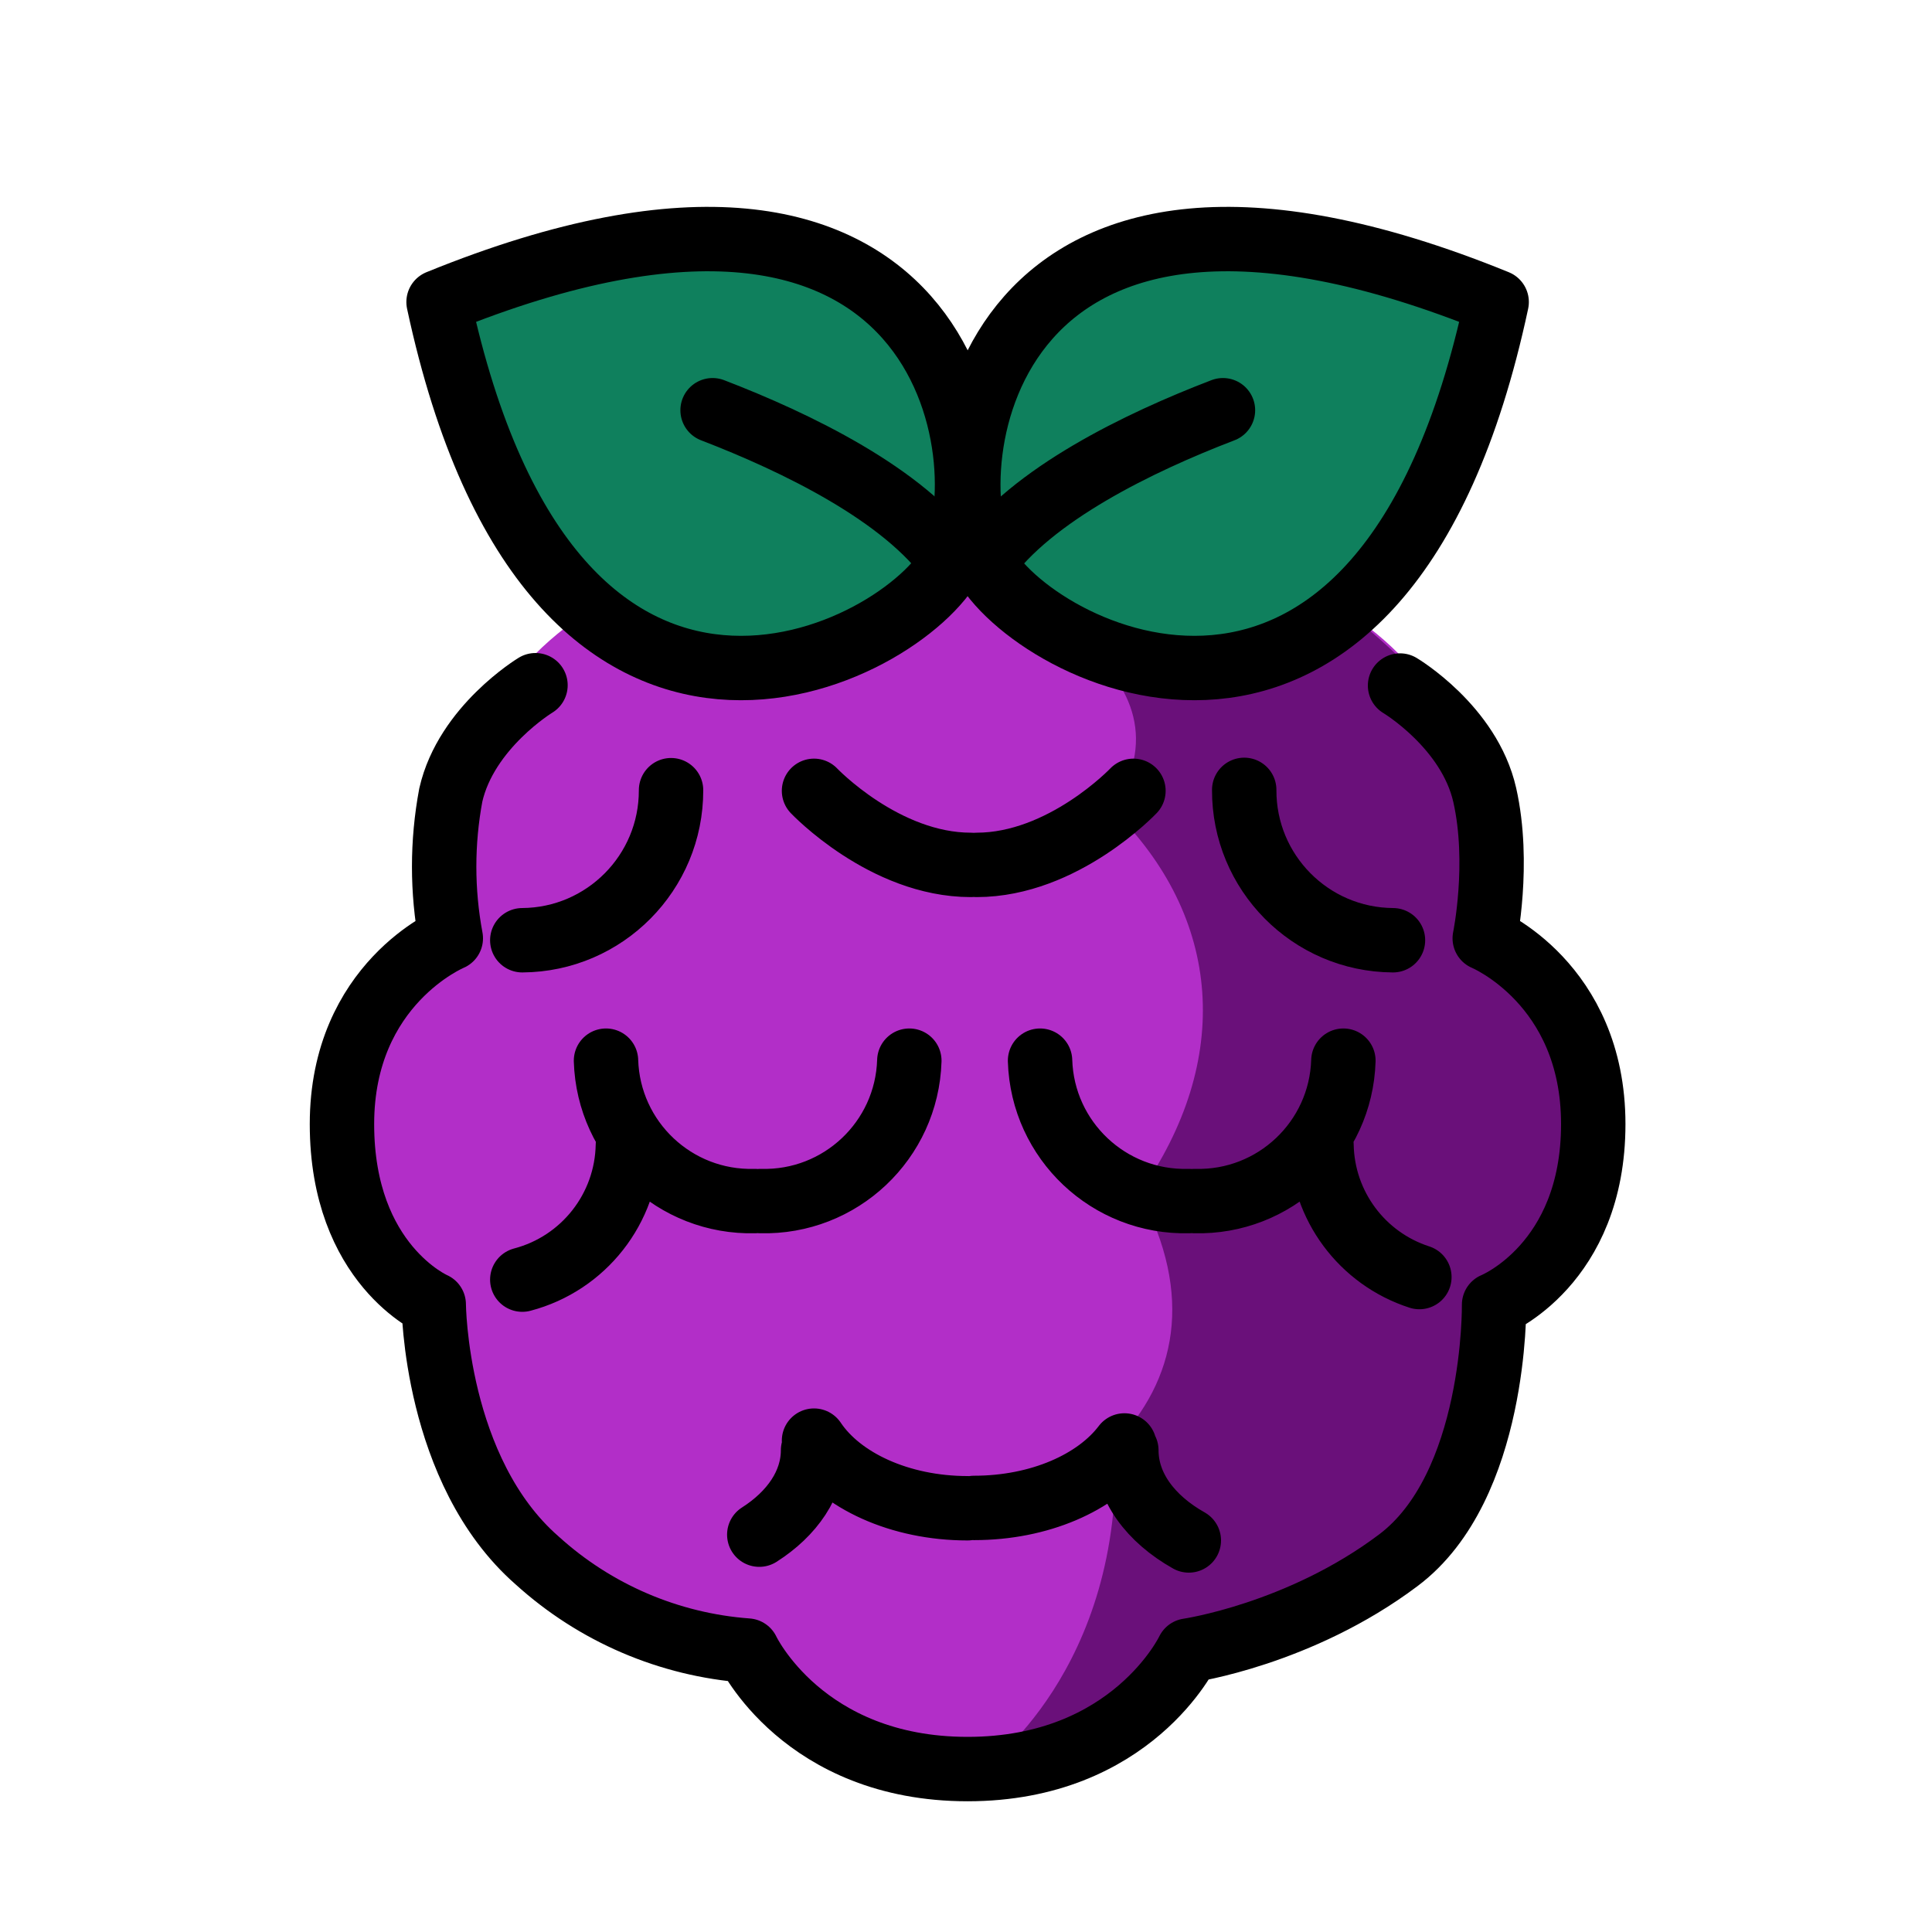
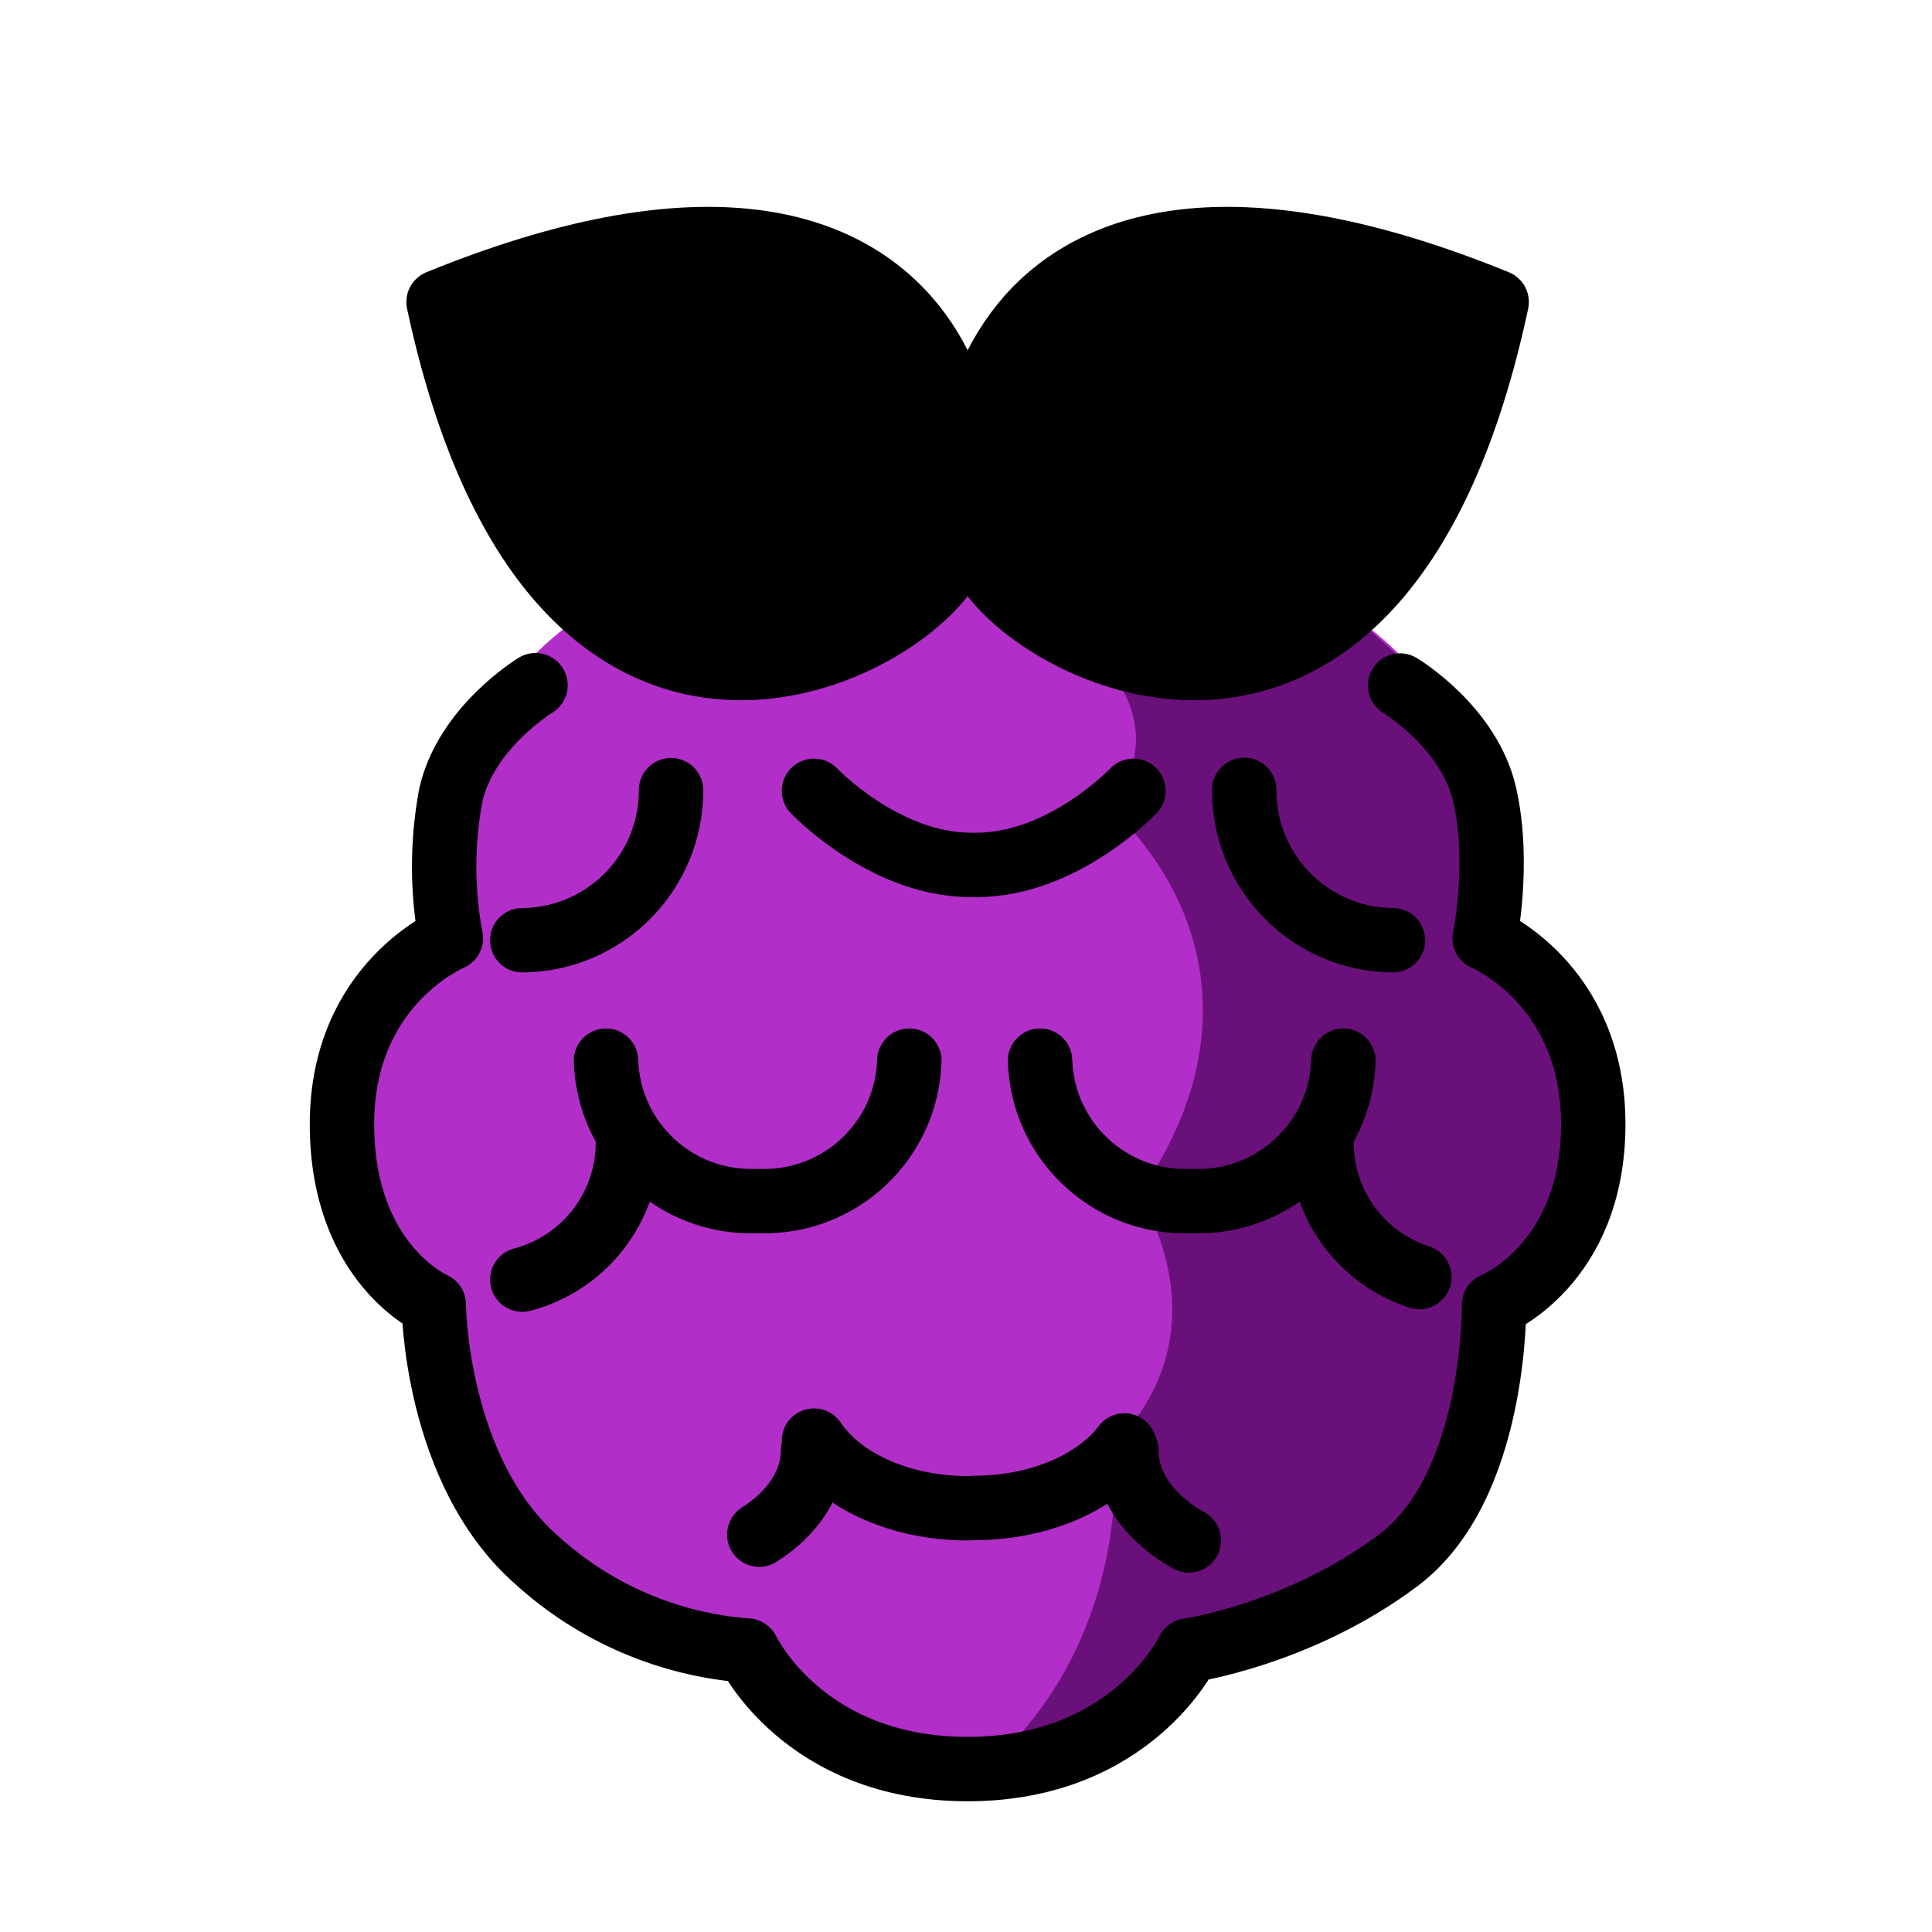
<svg xmlns="http://www.w3.org/2000/svg" viewBox="0 0 60 60" fill="none">
  <path d="M16.63 21.28s-2.15 1.3-2.63 3.41a12.1 12.1 0 0 0 0 4.45s-3.38 1.4-3.38 5.77c0 4.37 2.85 5.6 2.85 5.6s.03 5.17 3.21 7.95a10.9 10.9 0 0 0 6.53 2.8s1.73 3.67 6.84 3.67c5.11 0 6.85-3.67 6.85-3.67s3.46-.5 6.52-2.8c3.06-2.29 2.98-7.94 2.98-7.94s3.08-1.24 3.08-5.61c0-4.38-3.37-5.77-3.37-5.77s.48-2.32 0-4.45c-.48-2.12-2.63-3.4-2.63-3.4" fill="#B22EC8" />
  <path d="M46.2 27.86c0-8.94-7.23-11.45-16.17-11.45-8.93 0-16.17 2.52-16.17 11.45a16.17 16.17 0 0 0 32.35 0Z" fill="#B22EC8" />
  <path d="M30.55 54.92s4.37-3.05 4.08-10.09c1.89-1.96 2.47-4.59.76-7.78 2.89-4.11 2.59-8.56-.87-11.94 1.43-2.05.68-3.83-.93-5.16 0 0 4.63 2.27 8.18-.98 0 0 7.45 5.36 4.34 10.17 0 0 8.23 5.56.29 11.38 0 0 1.16 8.86-9.3 10.7 0 0-2.75 3.12-6.55 3.7Z" fill="#6A107A" />
-   <path d="M46.48 9.38c-3.55 16.61-14.48 10.95-15.96 8.03-1.48-2.92-.05-14.55 15.96-8.03Z" fill="#0F805D" />
-   <path d="M13.62 9.38c3.56 16.61 14.48 10.95 15.96 8.03 1.49-2.92.05-14.55-15.96-8.03Z" fill="#0F805D" />
+   <path d="M46.48 9.38c-3.55 16.61-14.48 10.95-15.96 8.03-1.48-2.92-.05-14.55 15.96-8.03Z" fill="currentColor" />
+   <path d="M13.62 9.38c3.56 16.61 14.48 10.95 15.96 8.03 1.49-2.92.05-14.55-15.96-8.03Z" fill="currentColor" />
  <path d="M46.48 9.38c-3.55 16.61-14.48 10.95-15.96 8.03-1.48-2.92-.05-14.55 15.96-8.03v0Z" stroke="#000" stroke-width="2" stroke-miterlimit="10" stroke-linecap="round" stroke-linejoin="round" />
  <path d="M37.98 12.74c-2.61 1-5.95 2.62-7.43 4.72m-16.93-8.08c3.56 16.61 14.48 10.95 15.96 8.03 1.49-2.92.05-14.55-15.96-8.03v0Z" stroke="#000" stroke-width="2" stroke-miterlimit="10" stroke-linecap="round" stroke-linejoin="round" />
  <path d="M22.13 12.74c2.6 1 5.95 2.62 7.43 4.72m-12.93 3.82s-2.15 1.3-2.63 3.41a12.1 12.1 0 0 0 0 4.45s-3.38 1.4-3.38 5.77c0 4.37 2.85 5.6 2.85 5.6s.03 5.17 3.21 7.95a10.9 10.9 0 0 0 6.53 2.8s1.73 3.68 6.84 3.68c5.11 0 6.85-3.68 6.85-3.68s3.46-.5 6.52-2.8c3.06-2.29 2.98-7.94 2.98-7.94s3.08-1.24 3.08-5.61c0-4.38-3.37-5.77-3.37-5.77s.48-2.32 0-4.45c-.48-2.12-2.63-3.4-2.63-3.4" stroke="#000" stroke-width="2" stroke-miterlimit="10" stroke-linecap="round" stroke-linejoin="round" />
  <path d="M35.2 24.56s-2.18 2.3-4.87 2.3m-5.05-2.3s2.18 2.3 4.87 2.3m11.57 6.08a4.5 4.5 0 0 1-4.62 4.36m-4.8-4.36a4.5 4.5 0 0 0 4.62 4.36m-8.68-4.36a4.5 4.5 0 0 1-4.62 4.36m-4.8-4.36a4.5 4.5 0 0 0 4.62 4.36m11.48 7.59c-.87 1.15-2.63 1.94-4.67 1.94m-4.97-2.09c.83 1.24 2.66 2.1 4.77 2.1m-4.8-1.8c0 1.04-.65 1.97-1.67 2.62m11.4-2.62c0 1.13.75 2.13 1.94 2.8m-17.42-12.28a4.4 4.4 0 0 1-3.28 4.18m4.62-15.2a4.65 4.65 0 0 1-4.62 4.66m22.42-4.67a4.65 4.65 0 0 0 4.62 4.67m-2.22 6.36a4.39 4.39 0 0 0 3.04 4.1" stroke="#000" stroke-width="2" stroke-miterlimit="10" stroke-linecap="round" stroke-linejoin="round" />
</svg>
